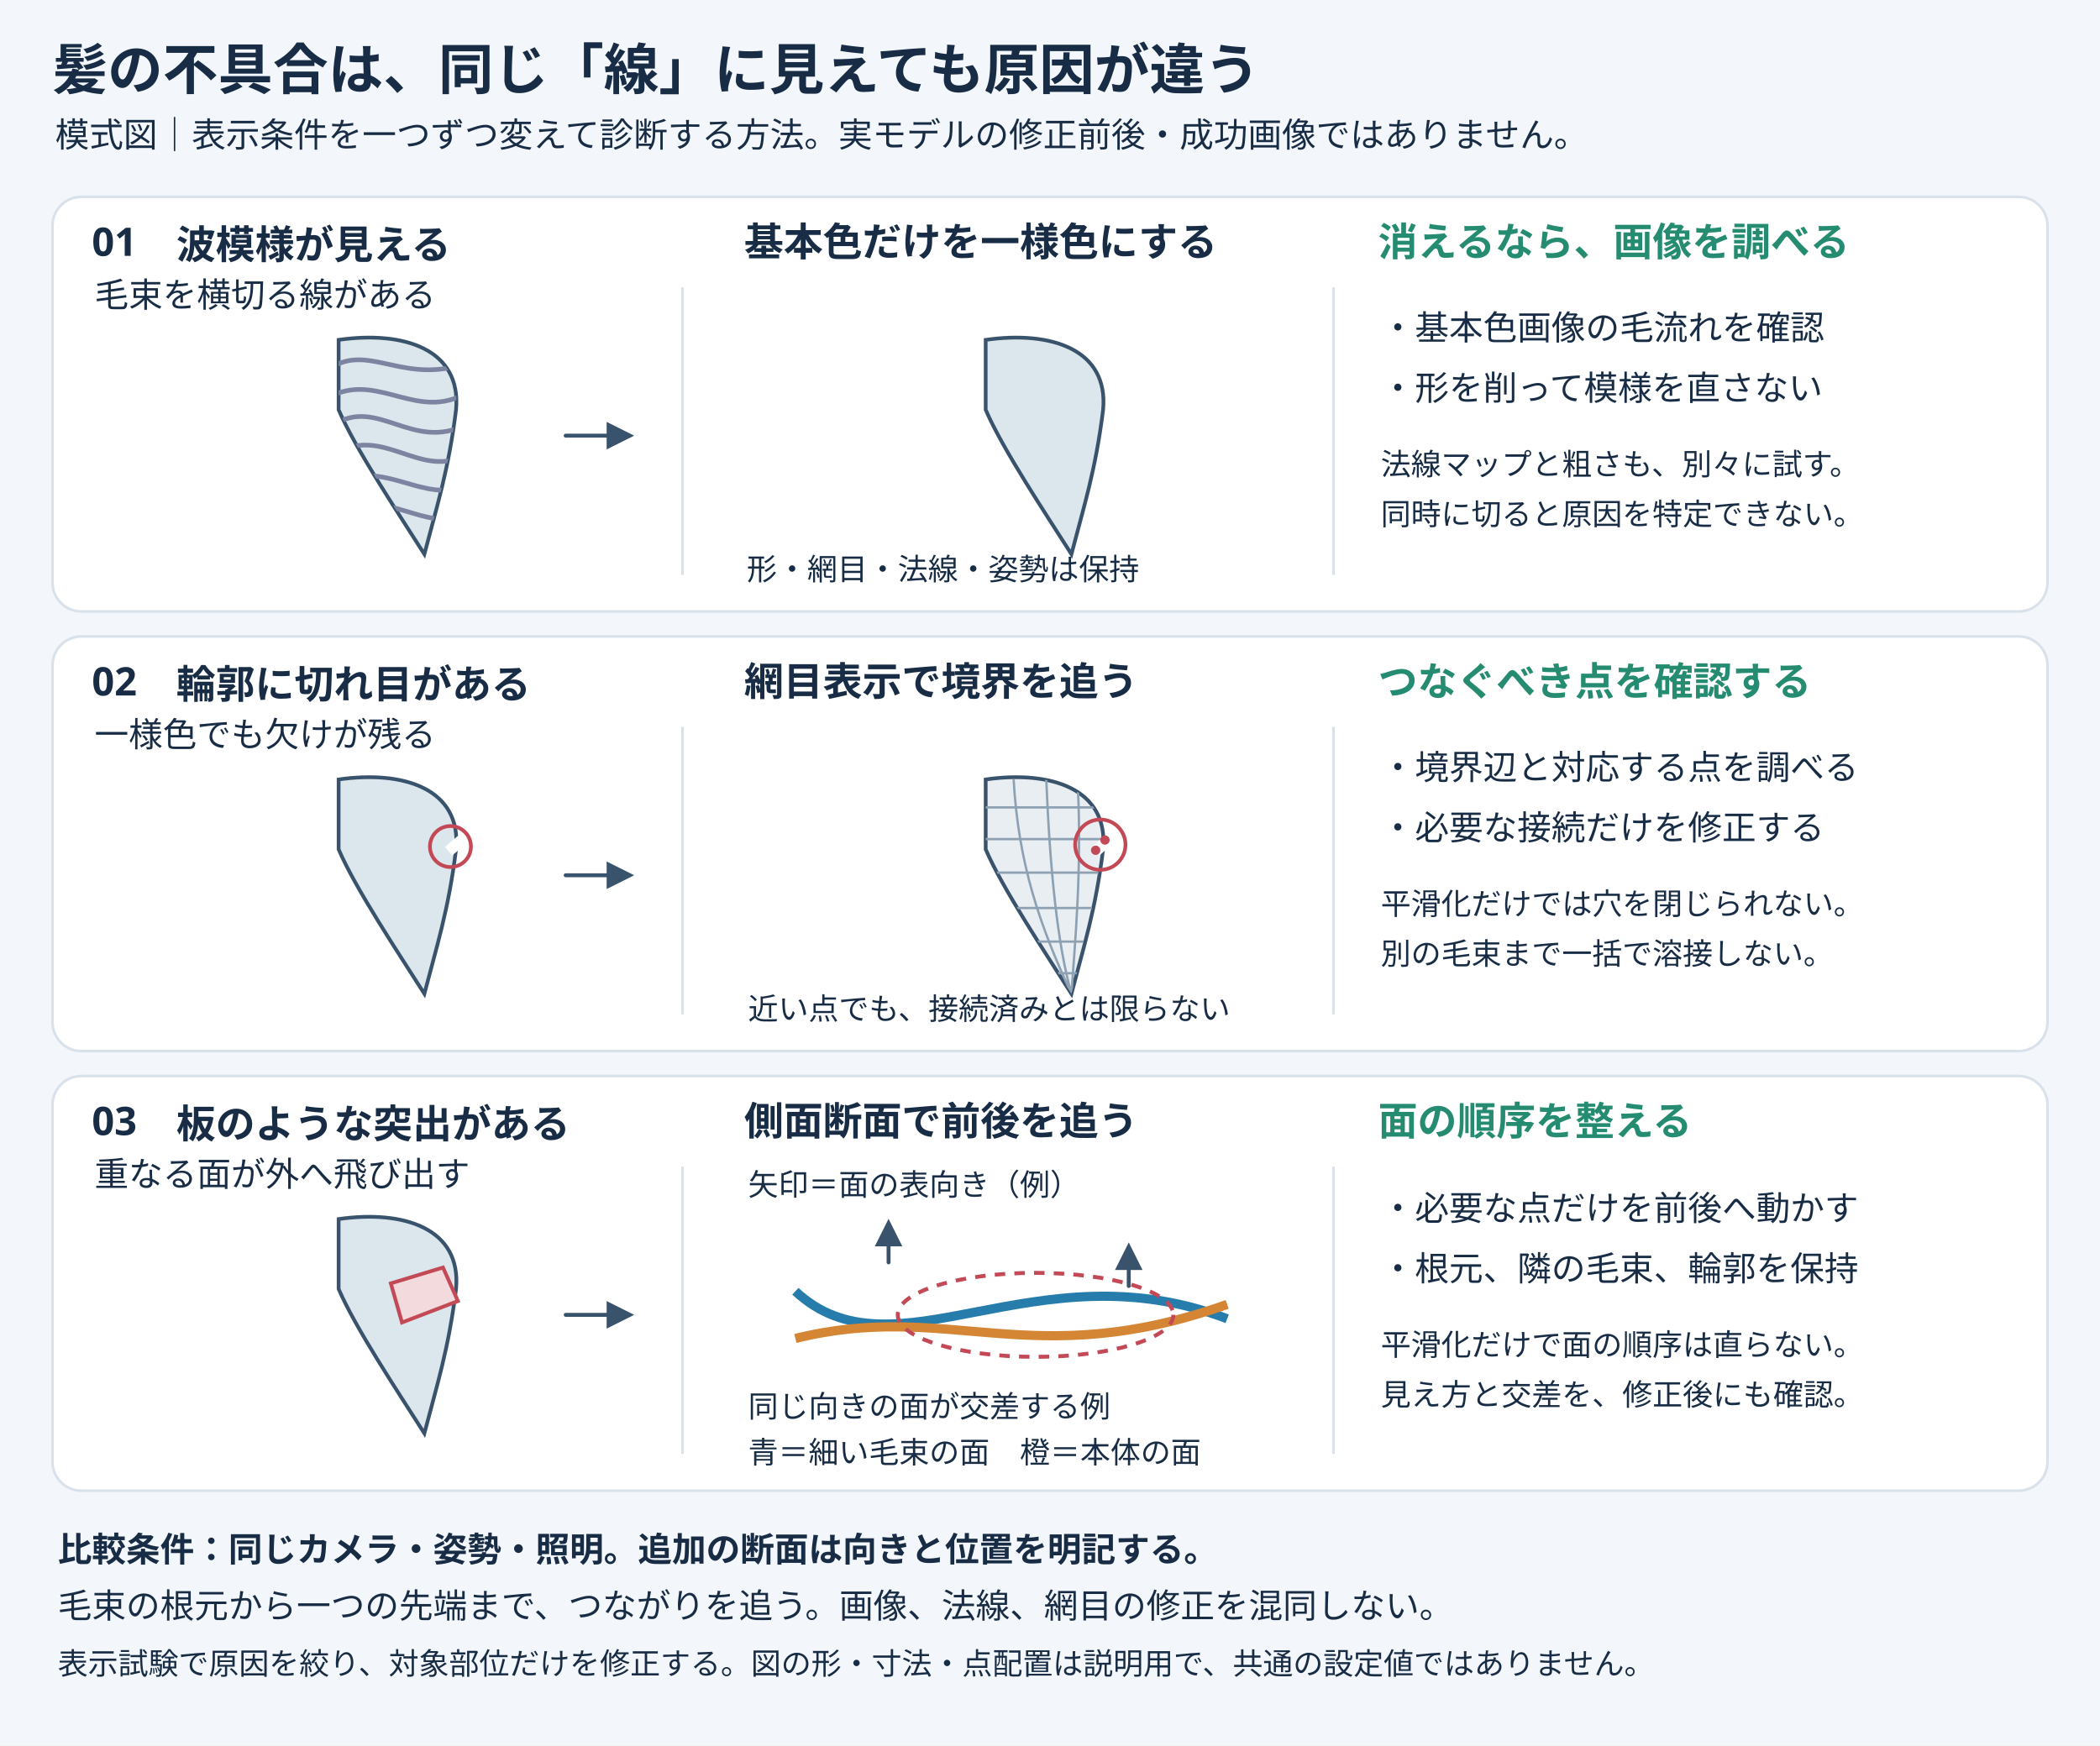
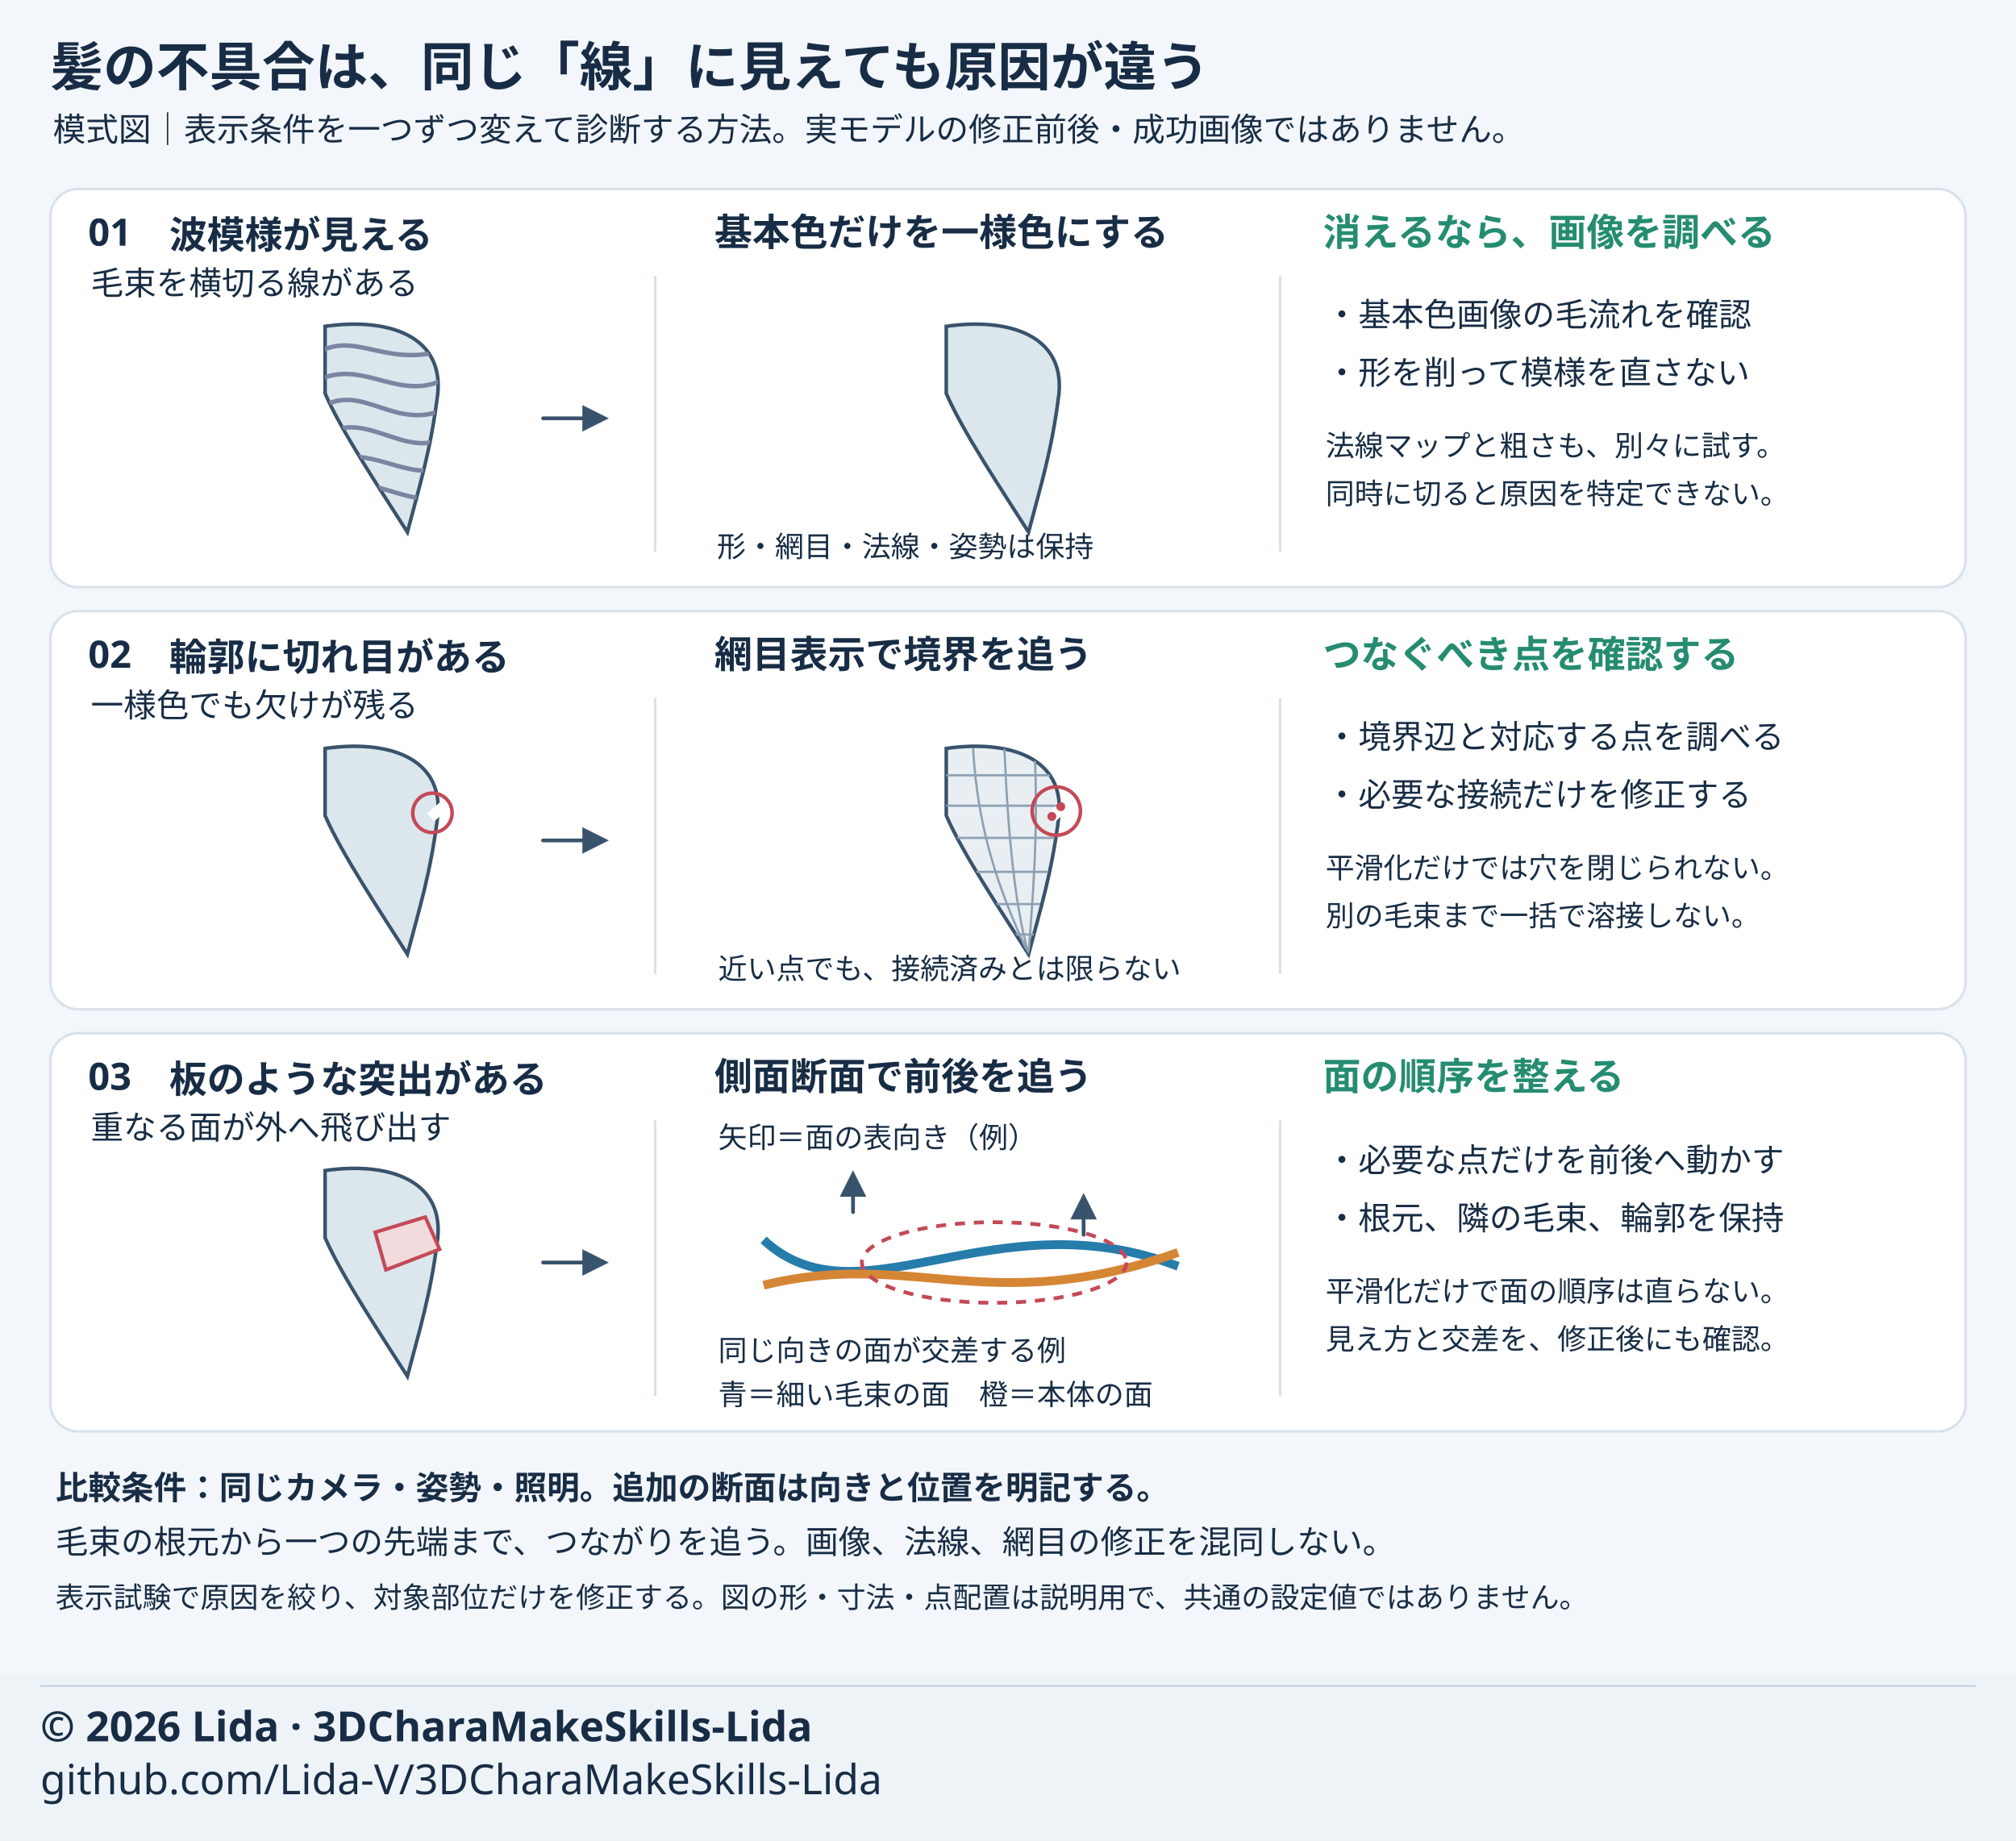
- <svg xmlns="http://www.w3.org/2000/svg" width="1600" height="1330" viewBox="0 0 1600 1330" role="img" aria-labelledby="title desc">
+ <svg xmlns="http://www.w3.org/2000/svg" width="1600" height="1461" viewBox="0 0 1600 1461" role="img" aria-labelledby="title desc">
  <defs>
    <style>text{font-family:Meiryo,"Yu Gothic",sans-serif;fill:#182d45} text[fill="#258c71"]{fill:#258c71} text[fill="#c44957"]{fill:#c44957} .title{font-size:42px;font-weight:700} .head{font-size:30px;font-weight:700} .body{font-size:26px} .small{font-size:23px} .label{font-size:26px;font-weight:700} .line{fill:none;stroke:#3a536c;stroke-width:3;stroke-linejoin:round;stroke-linecap:round}</style>
    <path id="hair" d="M0 0 C70 -10 132 10 126 75 C118 140 105 180 92 230 C64 186 18 117 0 75 Z" />
    <clipPath id="hair-clip">
      <use href="#hair" />
    </clipPath>
    <marker id="arrow" viewBox="0 0 10 10" refX="8" refY="5" markerWidth="7" markerHeight="7" orient="auto-start-reverse">
      <path d="M0 0 L10 5 L0 10 Z" fill="#3a536c" />
    </marker>
    <marker id="red-arrow" viewBox="0 0 10 10" refX="8" refY="5" markerWidth="7" markerHeight="7" orient="auto">
      <path d="M0 0 L10 5 L0 10 Z" fill="#c44957" />
    </marker>
  </defs>
  <rect width="1600" height="1330" fill="#f3f6fa" />
  <text x="40" y="68" class="title">髪の不具合は、同じ「線」に見えても原因が違う</text>
  <text x="42" y="112" class="body">模式図｜表示条件を一つずつ変えて診断する方法。実モデルの修正前後・成功画像ではありません。</text>
  <rect x="40" y="150" width="1520" height="316" rx="22" fill="#fff" stroke="#d9e1ea" stroke-width="2" />
  <text x="70" y="195" class="head">01　波模様が見える</text>
  <text x="567" y="195" class="head">基本色だけを一様色にする</text>
  <text x="1050" y="195" class="head" fill="#258c71">消えるなら、画像を調べる</text>
  <path d="M520 219 L520 438 M1016 219 L1016 438" stroke="#d9e1ea" stroke-width="2" />
  <text x="72" y="234" class="body">毛束を横切る線がある</text>
  <g transform="translate(258 259) scale(.71)">
    <use href="#hair" fill="#dbe7ed" stroke="#3a536c" stroke-width="4" />
    <g clip-path="url(#hair-clip)" fill="none" stroke="#7c84a1" stroke-width="5">
      <path d="M-5 28 C35 6 72 48 137 25 M-5 59 C44 37 86 87 137 57 M-5 91 C42 61 79 120 137 91 M-5 123 C47 90 88 151 137 123 M-5 155 C47 125 94 179 137 155 M-5 187 C51 155 92 209 137 187" />
    </g>
  </g>
  <path d="M431 332 L479 332" class="line" marker-end="url(#arrow)" />
  <g transform="translate(751 259) scale(.71)">
    <use href="#hair" fill="#dbe7ed" stroke="#3a536c" stroke-width="4" />
  </g>
  <text x="569" y="442" class="small">形・網目・法線・姿勢は保持</text>
  <text x="1052" y="259" class="body">・基本色画像の毛流れを確認</text>
  <text x="1052" y="305" class="body">・形を削って模様を直さない</text>
  <text x="1052" y="362" class="small">法線マップと粗さも、別々に試す。</text>
  <text x="1052" y="400" class="small">同時に切ると原因を特定できない。</text>
  <rect x="40" y="485" width="1520" height="316" rx="22" fill="#fff" stroke="#d9e1ea" stroke-width="2" />
  <text x="70" y="530" class="head">02　輪郭に切れ目がある</text>
  <text x="567" y="530" class="head">網目表示で境界を追う</text>
  <text x="1050" y="530" class="head" fill="#258c71">つなぐべき点を確認する</text>
  <path d="M520 554 L520 773 M1016 554 L1016 773" stroke="#d9e1ea" stroke-width="2" />
  <text x="72" y="569" class="body">一様色でも欠けが残る</text>
  <g transform="translate(258 594) scale(.71)">
    <use href="#hair" fill="#dbe7ed" stroke="#3a536c" stroke-width="4" />
    <path d="M118 77 L132 65" stroke="#fff" stroke-width="12" />
    <circle cx="120" cy="72" r="22" fill="none" stroke="#c44957" stroke-width="4" />
  </g>
  <path d="M431 667 L479 667" class="line" marker-end="url(#arrow)" />
  <g transform="translate(751 594) scale(.71)">
    <use href="#hair" fill="#e9eef3" stroke="#3a536c" stroke-width="4" />
    <g clip-path="url(#hair-clip)" fill="none" stroke="#8da1b3" stroke-width="2.5">
      <path d="M-3 30 L130 30 M0 64 L129 64 M8 100 L121 100 M27 138 L114 138 M52 174 L105 174 M75 208 L98 208 M30 0 C35 90 58 157 92 230 M65 0 C69 97 77 177 92 230 M99 9 C103 100 96 173 92 230" />
    </g>
    <path d="M118 77 L132 65" stroke="#fff" stroke-width="12" />
    <circle cx="118" cy="76" r="5" fill="#c44957" />
    <circle cx="128" cy="65" r="5" fill="#c44957" />
    <circle cx="123" cy="70" r="27" fill="none" stroke="#c44957" stroke-width="4" />
  </g>
  <text x="570" y="777" class="small">近い点でも、接続済みとは限らない</text>
  <text x="1052" y="594" class="body">・境界辺と対応する点を調べる</text>
  <text x="1052" y="640" class="body">・必要な接続だけを修正する</text>
  <text x="1052" y="697" class="small">平滑化だけでは穴を閉じられない。</text>
  <text x="1052" y="735" class="small">別の毛束まで一括で溶接しない。</text>
  <rect x="40" y="820" width="1520" height="316" rx="22" fill="#fff" stroke="#d9e1ea" stroke-width="2" />
  <text x="70" y="865" class="head">03　板のような突出がある</text>
  <text x="567" y="865" class="head">側面断面で前後を追う</text>
  <text x="1050" y="865" class="head" fill="#258c71">面の順序を整える</text>
  <path d="M520 889 L520 1108 M1016 889 L1016 1108" stroke="#d9e1ea" stroke-width="2" />
  <text x="72" y="904" class="body">重なる面が外へ飛び出す</text>
  <g transform="translate(258 929) scale(.71)">
    <use href="#hair" fill="#dbe7ed" stroke="#3a536c" stroke-width="4" />
    <path d="M56 69 L112 52 L128 88 L68 111 Z" fill="#f2dadd" stroke="#c44957" stroke-width="4" />
  </g>
  <path d="M431 1002 L479 1002" class="line" marker-end="url(#arrow)" />
  <path d="M606 984 C681 1054 789 949 935 1005" fill="none" stroke="#267cab" stroke-width="7" />
  <path d="M606 1020 C723 991 786 1047 935 994" fill="none" stroke="#d58635" stroke-width="7" />
  <ellipse cx="789" cy="1002" rx="105" ry="32" fill="none" stroke="#c44957" stroke-width="3" stroke-dasharray="8 7" />
  <path d="M677 962 L677 933" class="line" marker-end="url(#arrow)" />
  <path d="M860 980 L860 951" class="line" marker-end="url(#arrow)" />
  <text x="570" y="911" class="small">矢印＝面の表向き（例）</text>
  <text x="570" y="1080" class="small">同じ向きの面が交差する例</text>
  <text x="570" y="1115" class="small">青＝細い毛束の面　橙＝本体の面</text>
  <text x="1052" y="930" class="body">・必要な点だけを前後へ動かす</text>
  <text x="1052" y="976" class="body">・根元、隣の毛束、輪郭を保持</text>
  <text x="1052" y="1033" class="small">平滑化だけで面の順序は直らない。</text>
  <text x="1052" y="1071" class="small">見え方と交差を、修正後にも確認。</text>
  <text x="44" y="1190" class="label">比較条件：同じカメラ・姿勢・照明。追加の断面は向きと位置を明記する。</text>
  <text x="44" y="1233" class="body">毛束の根元から一つの先端まで、つながりを追う。画像、法線、網目の修正を混同しない。</text>
  <text x="44" y="1276" class="small">表示試験で原因を絞り、対象部位だけを修正する。図の形・寸法・点配置は説明用で、共通の設定値ではありません。</text>
+   <g id="lida-provenance" aria-label="© 2026 Lida · 3DCharaMakeSkills-Lida; github.com/Lida-V/3DCharaMakeSkills-Lida">
+     <rect x="0" y="1330" width="1600" height="131" fill="#eef3f8" />
+     <path d="M 32 1338 H 1568" fill="none" stroke="#b7c7d7" stroke-width="1" />
+     <text x="32" y="1382" font-family="Meiryo, sans-serif" font-size="33" font-weight="700" fill="#223e57">© 2026 Lida · 3DCharaMakeSkills-Lida</text>
+     <text x="32" y="1424" font-family="Meiryo, sans-serif" font-size="33" fill="#355770">github.com/Lida-V/3DCharaMakeSkills-Lida</text>
+   </g>
</svg>
